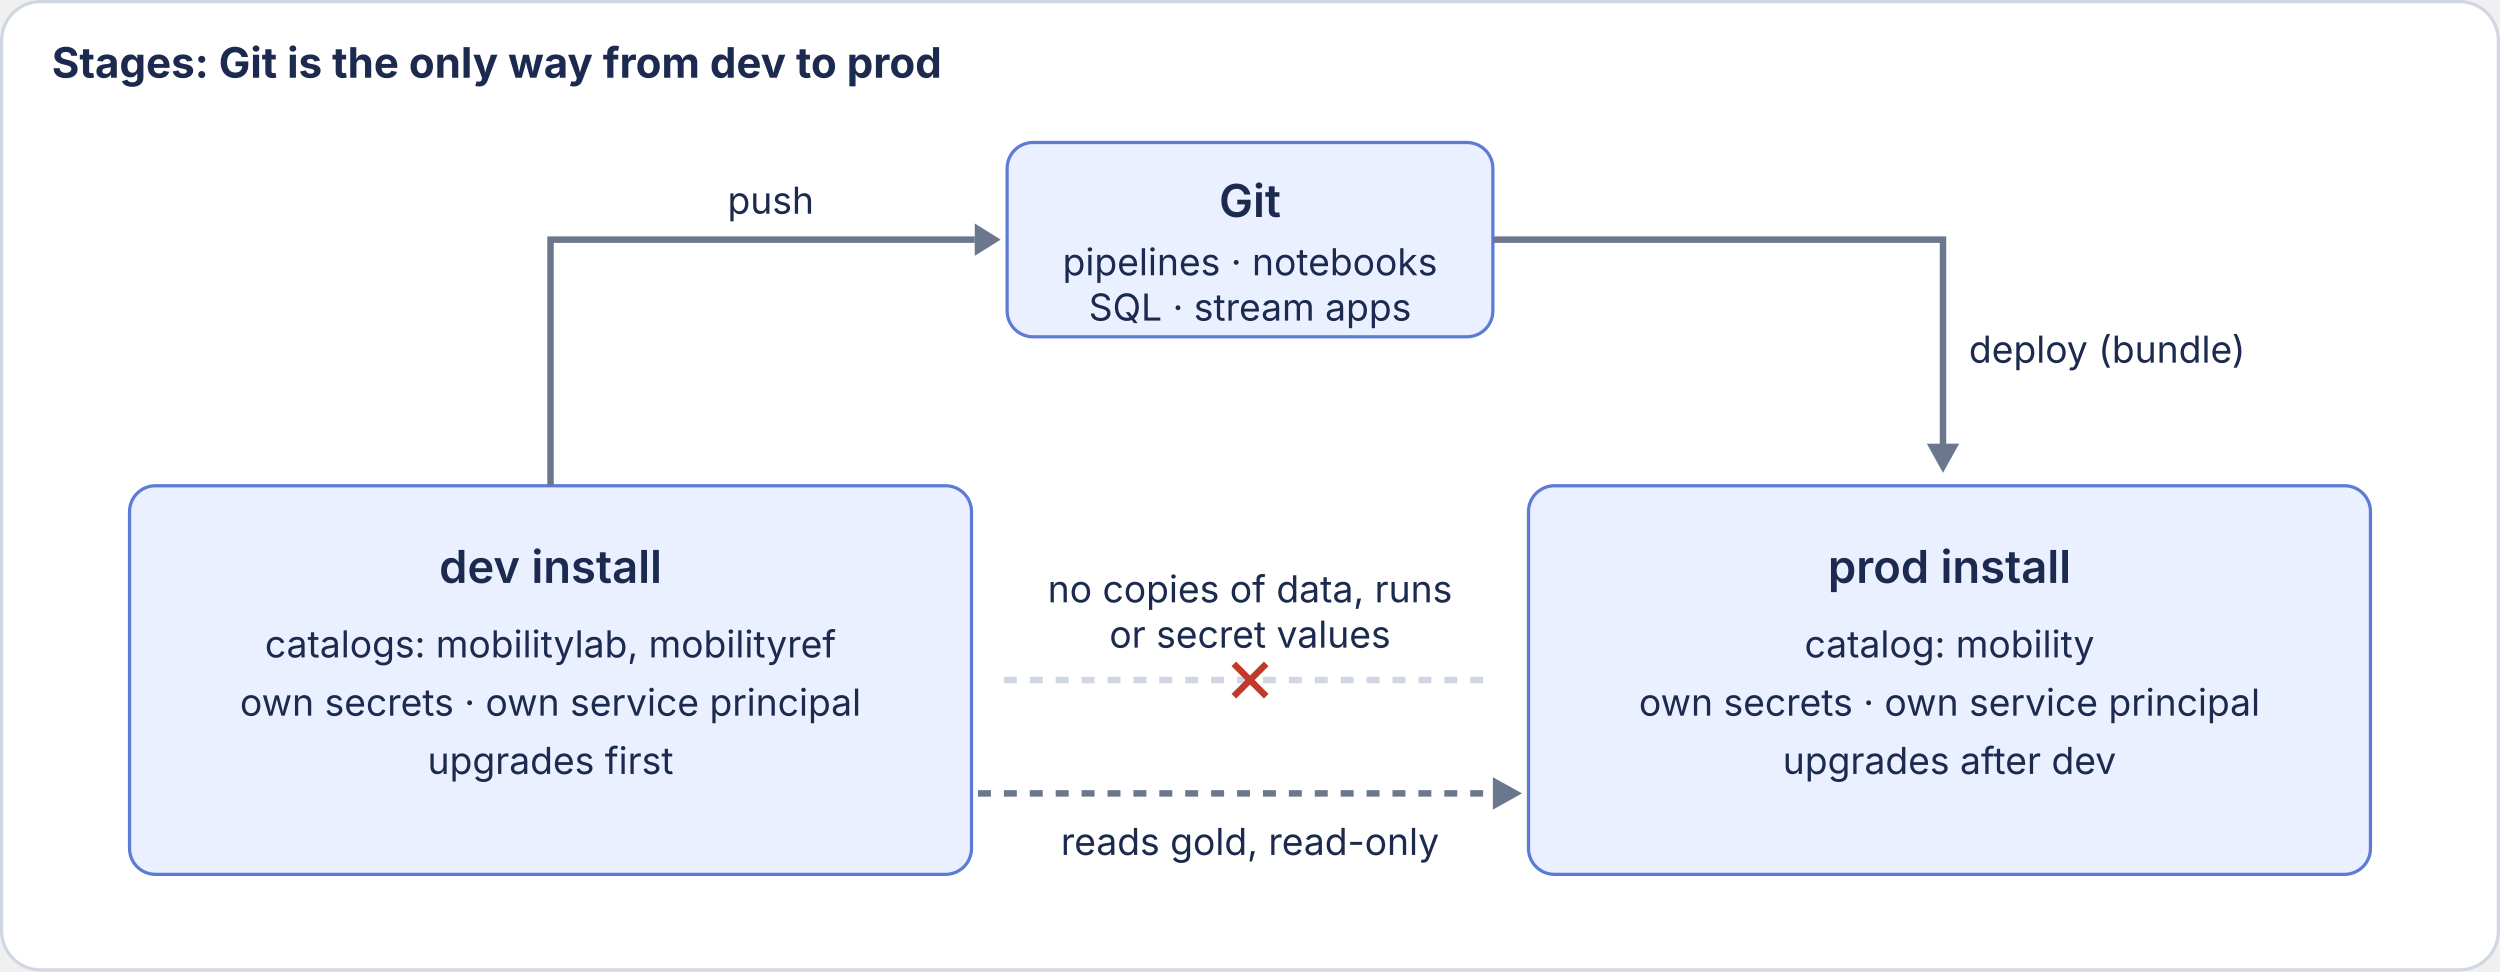
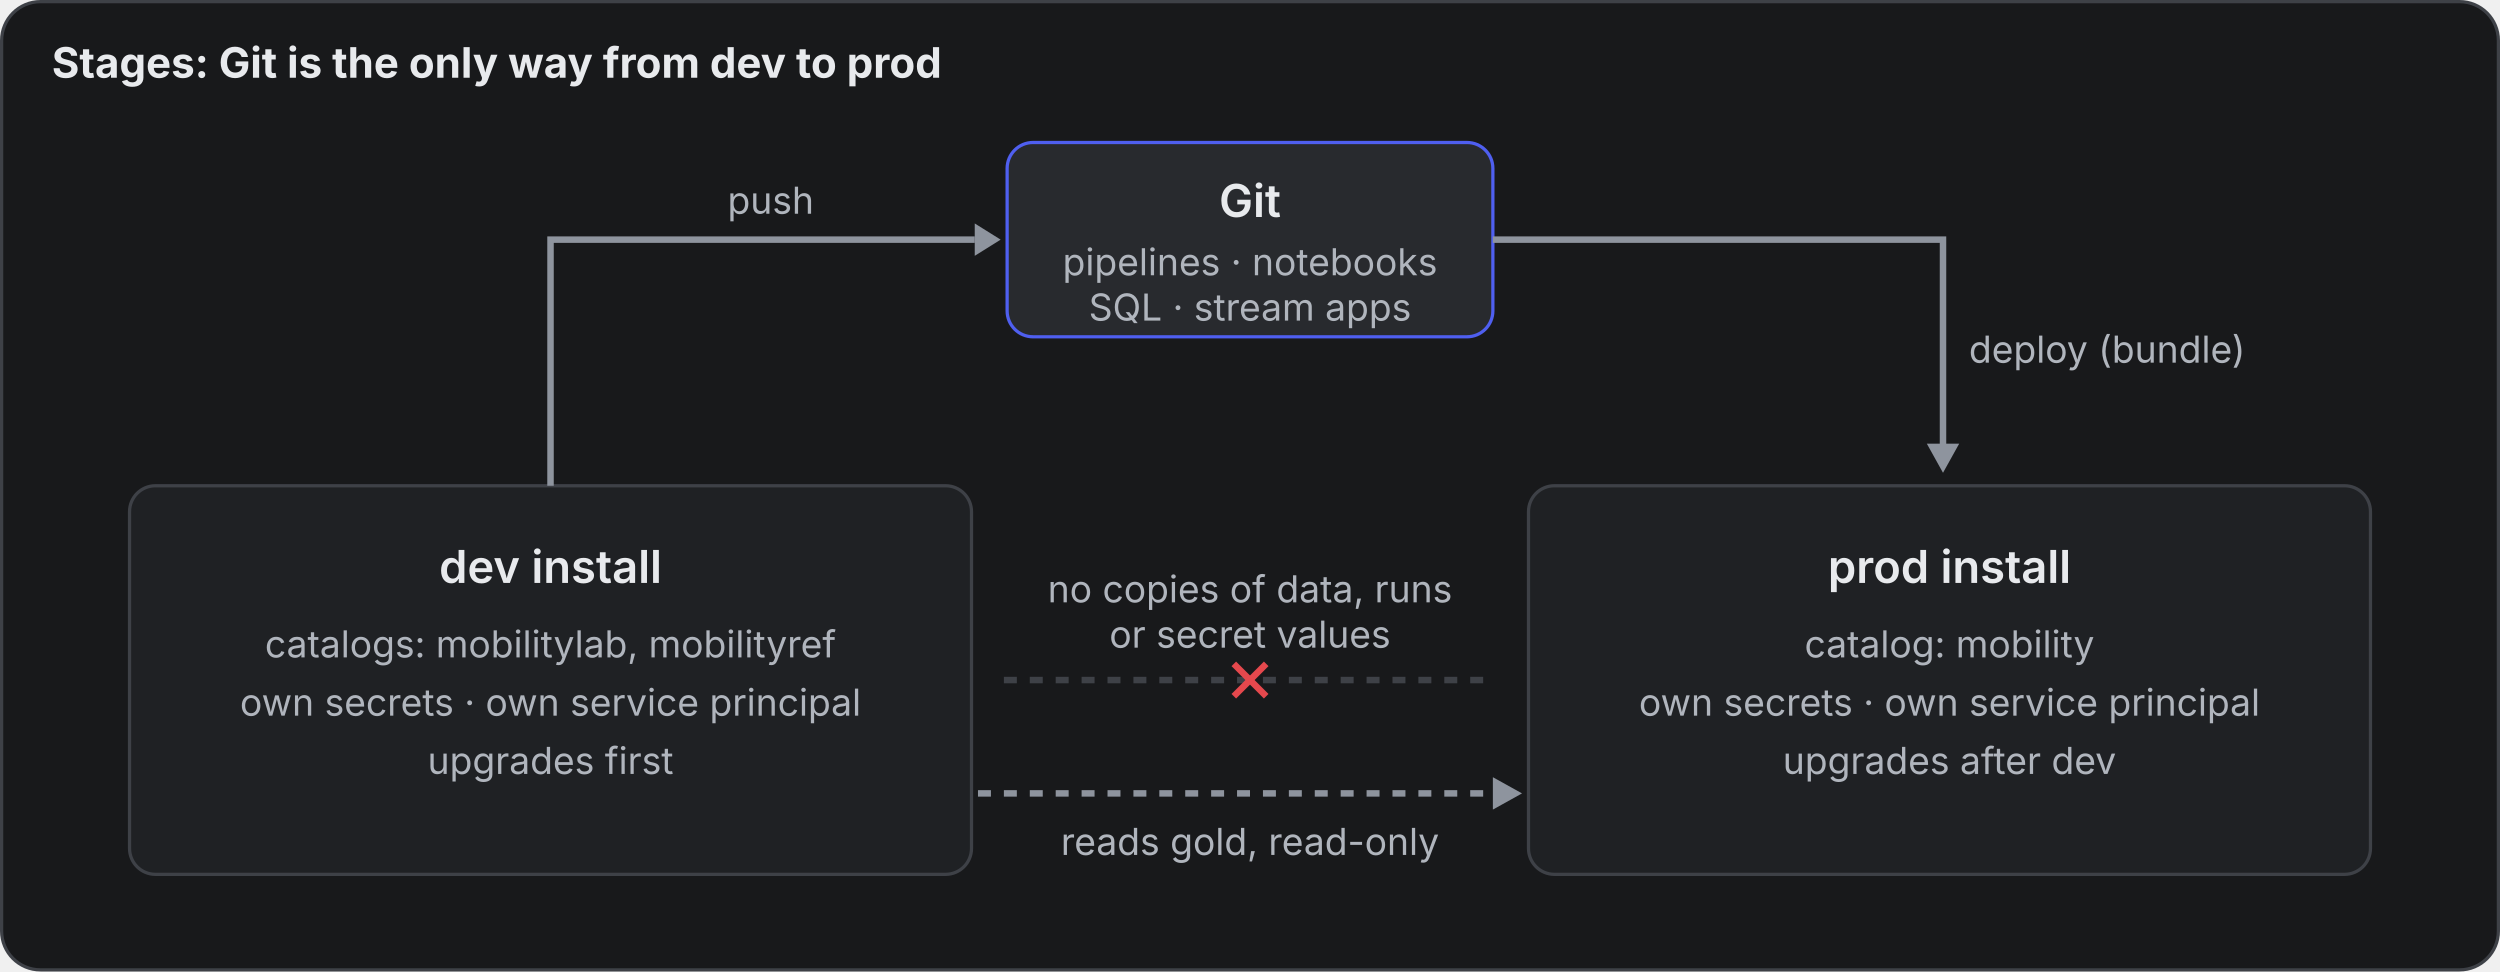
<svg xmlns="http://www.w3.org/2000/svg" viewBox="0 0 772 300" width="772" role="img" aria-label="Stages: Git carries the team's work from dev to prod; data, runs and secrets stay in each stage">
-   <rect x="0.5" y="0.5" width="771" height="299" rx="12" fill="#ffffff" stroke="#d0d7e2" />
-   <text x="16" y="24" font-family="Inter, system-ui, -apple-system, Segoe UI, sans-serif" font-size="13" font-weight="700" fill="#1b2a4e">Stages: Git is the only way from dev to prod</text>
-   <rect x="311" y="44" width="150" height="60" rx="8" fill="#eaf0ff" stroke="#5b7bd5" />
-   <text x="386.0" y="67.0" text-anchor="middle" font-family="Inter, system-ui, -apple-system, Segoe UI, sans-serif" font-size="14" font-weight="600" fill="#1b2a4e">Git</text>
-   <text x="386.0" y="85.0" text-anchor="middle" font-family="Inter, system-ui, -apple-system, Segoe UI, sans-serif" font-size="11.5" fill="#1b2a4e">pipelines · notebooks</text>
-   <text x="386.0" y="99.0" text-anchor="middle" font-family="Inter, system-ui, -apple-system, Segoe UI, sans-serif" font-size="11.5" fill="#1b2a4e">SQL · stream apps</text>
-   <rect x="40" y="150" width="260" height="120" rx="8" fill="#eaf0ff" stroke="#5b7bd5" />
-   <text x="170.0" y="180.0" text-anchor="middle" font-family="Inter, system-ui, -apple-system, Segoe UI, sans-serif" font-size="14" font-weight="600" fill="#1b2a4e">dev install</text>
-   <text x="170.0" y="203.0" text-anchor="middle" font-family="Inter, system-ui, -apple-system, Segoe UI, sans-serif" font-size="11.5" fill="#1b2a4e">catalogs: mobilitylab, mobilityref</text>
-   <text x="170.0" y="221.0" text-anchor="middle" font-family="Inter, system-ui, -apple-system, Segoe UI, sans-serif" font-size="11.5" fill="#1b2a4e">own secrets · own service principal</text>
-   <text x="170.0" y="239.0" text-anchor="middle" font-family="Inter, system-ui, -apple-system, Segoe UI, sans-serif" font-size="11.5" fill="#1b2a4e">upgrades first</text>
-   <rect x="472" y="150" width="260" height="120" rx="8" fill="#eaf0ff" stroke="#5b7bd5" />
-   <text x="602.0" y="180.0" text-anchor="middle" font-family="Inter, system-ui, -apple-system, Segoe UI, sans-serif" font-size="14" font-weight="600" fill="#1b2a4e">prod install</text>
-   <text x="602.0" y="203.0" text-anchor="middle" font-family="Inter, system-ui, -apple-system, Segoe UI, sans-serif" font-size="11.5" fill="#1b2a4e">catalog: mobility</text>
-   <text x="602.0" y="221.0" text-anchor="middle" font-family="Inter, system-ui, -apple-system, Segoe UI, sans-serif" font-size="11.5" fill="#1b2a4e">own secrets · own service principal</text>
-   <text x="602.0" y="239.0" text-anchor="middle" font-family="Inter, system-ui, -apple-system, Segoe UI, sans-serif" font-size="11.5" fill="#1b2a4e">upgrades after dev</text>
-   <polyline points="170,150 170,74 301,74" fill="none" stroke="#6b778c" stroke-width="2" />
-   <polygon points="309,74 301,69 301,79" fill="#6b778c" />
-   <text x="238.0" y="66.0" text-anchor="middle" font-family="Inter, system-ui, -apple-system, Segoe UI, sans-serif" font-size="11.5" fill="#1b2a4e">push</text>
-   <polyline points="461,74 600,74 600,138" fill="none" stroke="#6b778c" stroke-width="2" />
-   <polygon points="600,146 595,137 605,137" fill="#6b778c" />
-   <text x="608.0" y="112.0" font-family="Inter, system-ui, -apple-system, Segoe UI, sans-serif" font-size="11.5" fill="#1b2a4e">deploy (bundle)</text>
-   <text x="386.0" y="186.0" text-anchor="middle" font-family="Inter, system-ui, -apple-system, Segoe UI, sans-serif" font-size="11.5" fill="#1b2a4e">no copies of data, runs</text>
-   <text x="386.0" y="200.0" text-anchor="middle" font-family="Inter, system-ui, -apple-system, Segoe UI, sans-serif" font-size="11.5" fill="#1b2a4e">or secret values</text>
-   <line x1="310" y1="210" x2="462" y2="210" stroke="#d0d7e2" stroke-width="2" stroke-dasharray="4 4" />
-   <line x1="381" y1="205" x2="391" y2="215" stroke="#c0392b" stroke-width="2" />
-   <line x1="381" y1="215" x2="391" y2="205" stroke="#c0392b" stroke-width="2" />
-   <line x1="302" y1="245" x2="462" y2="245" stroke="#6b778c" stroke-width="2" stroke-dasharray="4 4" />
-   <polygon points="470,245 461,240 461,250" fill="#6b778c" />
-   <text x="386.0" y="264.0" text-anchor="middle" font-family="Inter, system-ui, -apple-system, Segoe UI, sans-serif" font-size="11.5" fill="#1b2a4e">reads gold, read-only</text>
+   <rect x="0.5" y="0.5" width="771" height="299" rx="12" fill="#18191b" stroke="#3e4147" />
+   <text x="16" y="24" font-family="Inter, system-ui, -apple-system, Segoe UI, sans-serif" font-size="13" font-weight="700" fill="#e8eaed">Stages: Git is the only way from dev to prod</text>
+   <rect x="311" y="44" width="150" height="60" rx="8" fill="#282a2e" stroke="#4f5ff0" />
+   <text x="386.0" y="67.0" text-anchor="middle" font-family="Inter, system-ui, -apple-system, Segoe UI, sans-serif" font-size="14" font-weight="600" fill="#e8eaed">Git</text>
+   <text x="386.0" y="85.0" text-anchor="middle" font-family="Inter, system-ui, -apple-system, Segoe UI, sans-serif" font-size="11.5" fill="#b0b5bd">pipelines · notebooks</text>
+   <text x="386.0" y="99.0" text-anchor="middle" font-family="Inter, system-ui, -apple-system, Segoe UI, sans-serif" font-size="11.5" fill="#b0b5bd">SQL · stream apps</text>
+   <rect x="40" y="150" width="260" height="120" rx="8" fill="#1f2124" stroke="#3e4147" />
+   <text x="170.0" y="180.0" text-anchor="middle" font-family="Inter, system-ui, -apple-system, Segoe UI, sans-serif" font-size="14" font-weight="600" fill="#e8eaed">dev install</text>
+   <text x="170.0" y="203.0" text-anchor="middle" font-family="Inter, system-ui, -apple-system, Segoe UI, sans-serif" font-size="11.5" fill="#b0b5bd">catalogs: mobilitylab, mobilityref</text>
+   <text x="170.0" y="221.0" text-anchor="middle" font-family="Inter, system-ui, -apple-system, Segoe UI, sans-serif" font-size="11.5" fill="#b0b5bd">own secrets · own service principal</text>
+   <text x="170.0" y="239.0" text-anchor="middle" font-family="Inter, system-ui, -apple-system, Segoe UI, sans-serif" font-size="11.5" fill="#b0b5bd">upgrades first</text>
+   <rect x="472" y="150" width="260" height="120" rx="8" fill="#1f2124" stroke="#3e4147" />
+   <text x="602.0" y="180.0" text-anchor="middle" font-family="Inter, system-ui, -apple-system, Segoe UI, sans-serif" font-size="14" font-weight="600" fill="#e8eaed">prod install</text>
+   <text x="602.0" y="203.0" text-anchor="middle" font-family="Inter, system-ui, -apple-system, Segoe UI, sans-serif" font-size="11.5" fill="#b0b5bd">catalog: mobility</text>
+   <text x="602.0" y="221.0" text-anchor="middle" font-family="Inter, system-ui, -apple-system, Segoe UI, sans-serif" font-size="11.5" fill="#b0b5bd">own secrets · own service principal</text>
+   <text x="602.0" y="239.0" text-anchor="middle" font-family="Inter, system-ui, -apple-system, Segoe UI, sans-serif" font-size="11.5" fill="#b0b5bd">upgrades after dev</text>
+   <polyline points="170,150 170,74 301,74" fill="none" stroke="#8e949e" stroke-width="2" />
+   <polygon points="309,74 301,69 301,79" fill="#8e949e" />
+   <text x="238.0" y="66.0" text-anchor="middle" font-family="Inter, system-ui, -apple-system, Segoe UI, sans-serif" font-size="11.5" fill="#b0b5bd">push</text>
+   <polyline points="461,74 600,74 600,138" fill="none" stroke="#8e949e" stroke-width="2" />
+   <polygon points="600,146 595,137 605,137" fill="#8e949e" />
+   <text x="608.0" y="112.0" font-family="Inter, system-ui, -apple-system, Segoe UI, sans-serif" font-size="11.5" fill="#b0b5bd">deploy (bundle)</text>
+   <text x="386.0" y="186.0" text-anchor="middle" font-family="Inter, system-ui, -apple-system, Segoe UI, sans-serif" font-size="11.5" fill="#b0b5bd">no copies of data, runs</text>
+   <text x="386.0" y="200.0" text-anchor="middle" font-family="Inter, system-ui, -apple-system, Segoe UI, sans-serif" font-size="11.5" fill="#b0b5bd">or secret values</text>
+   <line x1="310" y1="210" x2="462" y2="210" stroke="#3e4147" stroke-width="2" stroke-dasharray="4 4" />
+   <line x1="381" y1="205" x2="391" y2="215" stroke="#e5484d" stroke-width="2" />
+   <line x1="381" y1="215" x2="391" y2="205" stroke="#e5484d" stroke-width="2" />
+   <line x1="302" y1="245" x2="462" y2="245" stroke="#8e949e" stroke-width="2" stroke-dasharray="4 4" />
+   <polygon points="470,245 461,240 461,250" fill="#8e949e" />
+   <text x="386.0" y="264.0" text-anchor="middle" font-family="Inter, system-ui, -apple-system, Segoe UI, sans-serif" font-size="11.5" fill="#b0b5bd">reads gold, read-only</text>
</svg>
